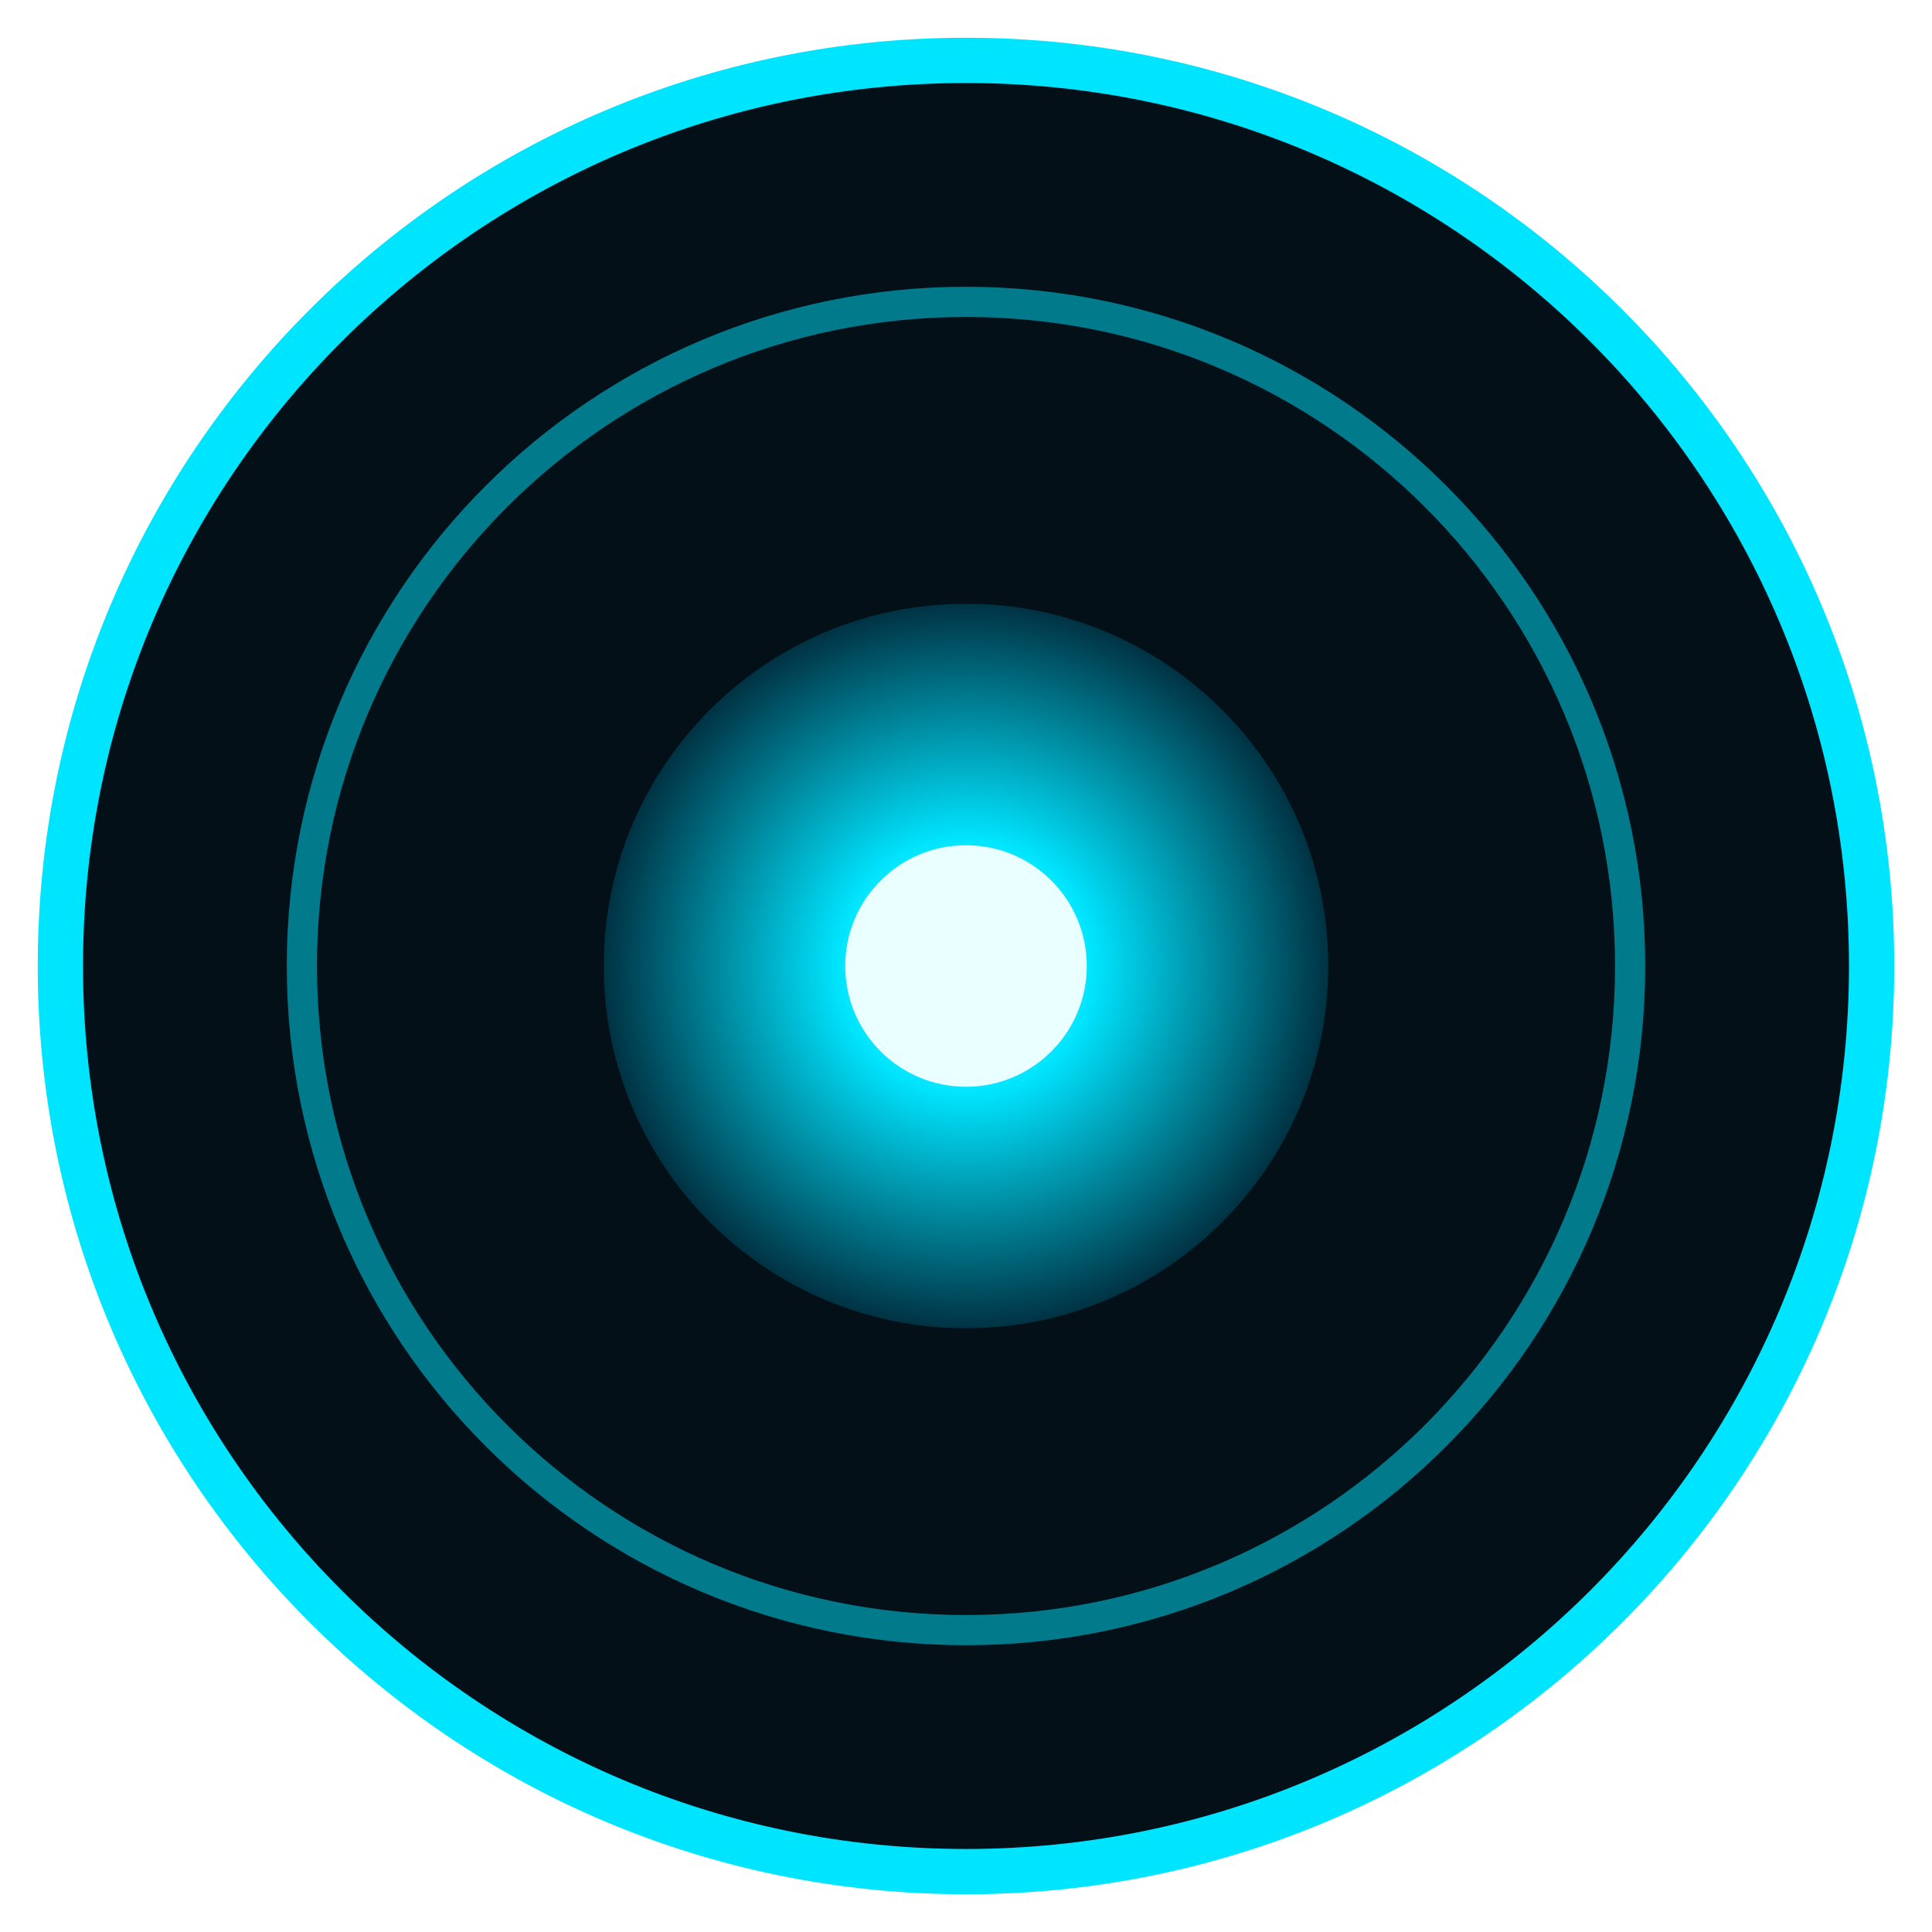
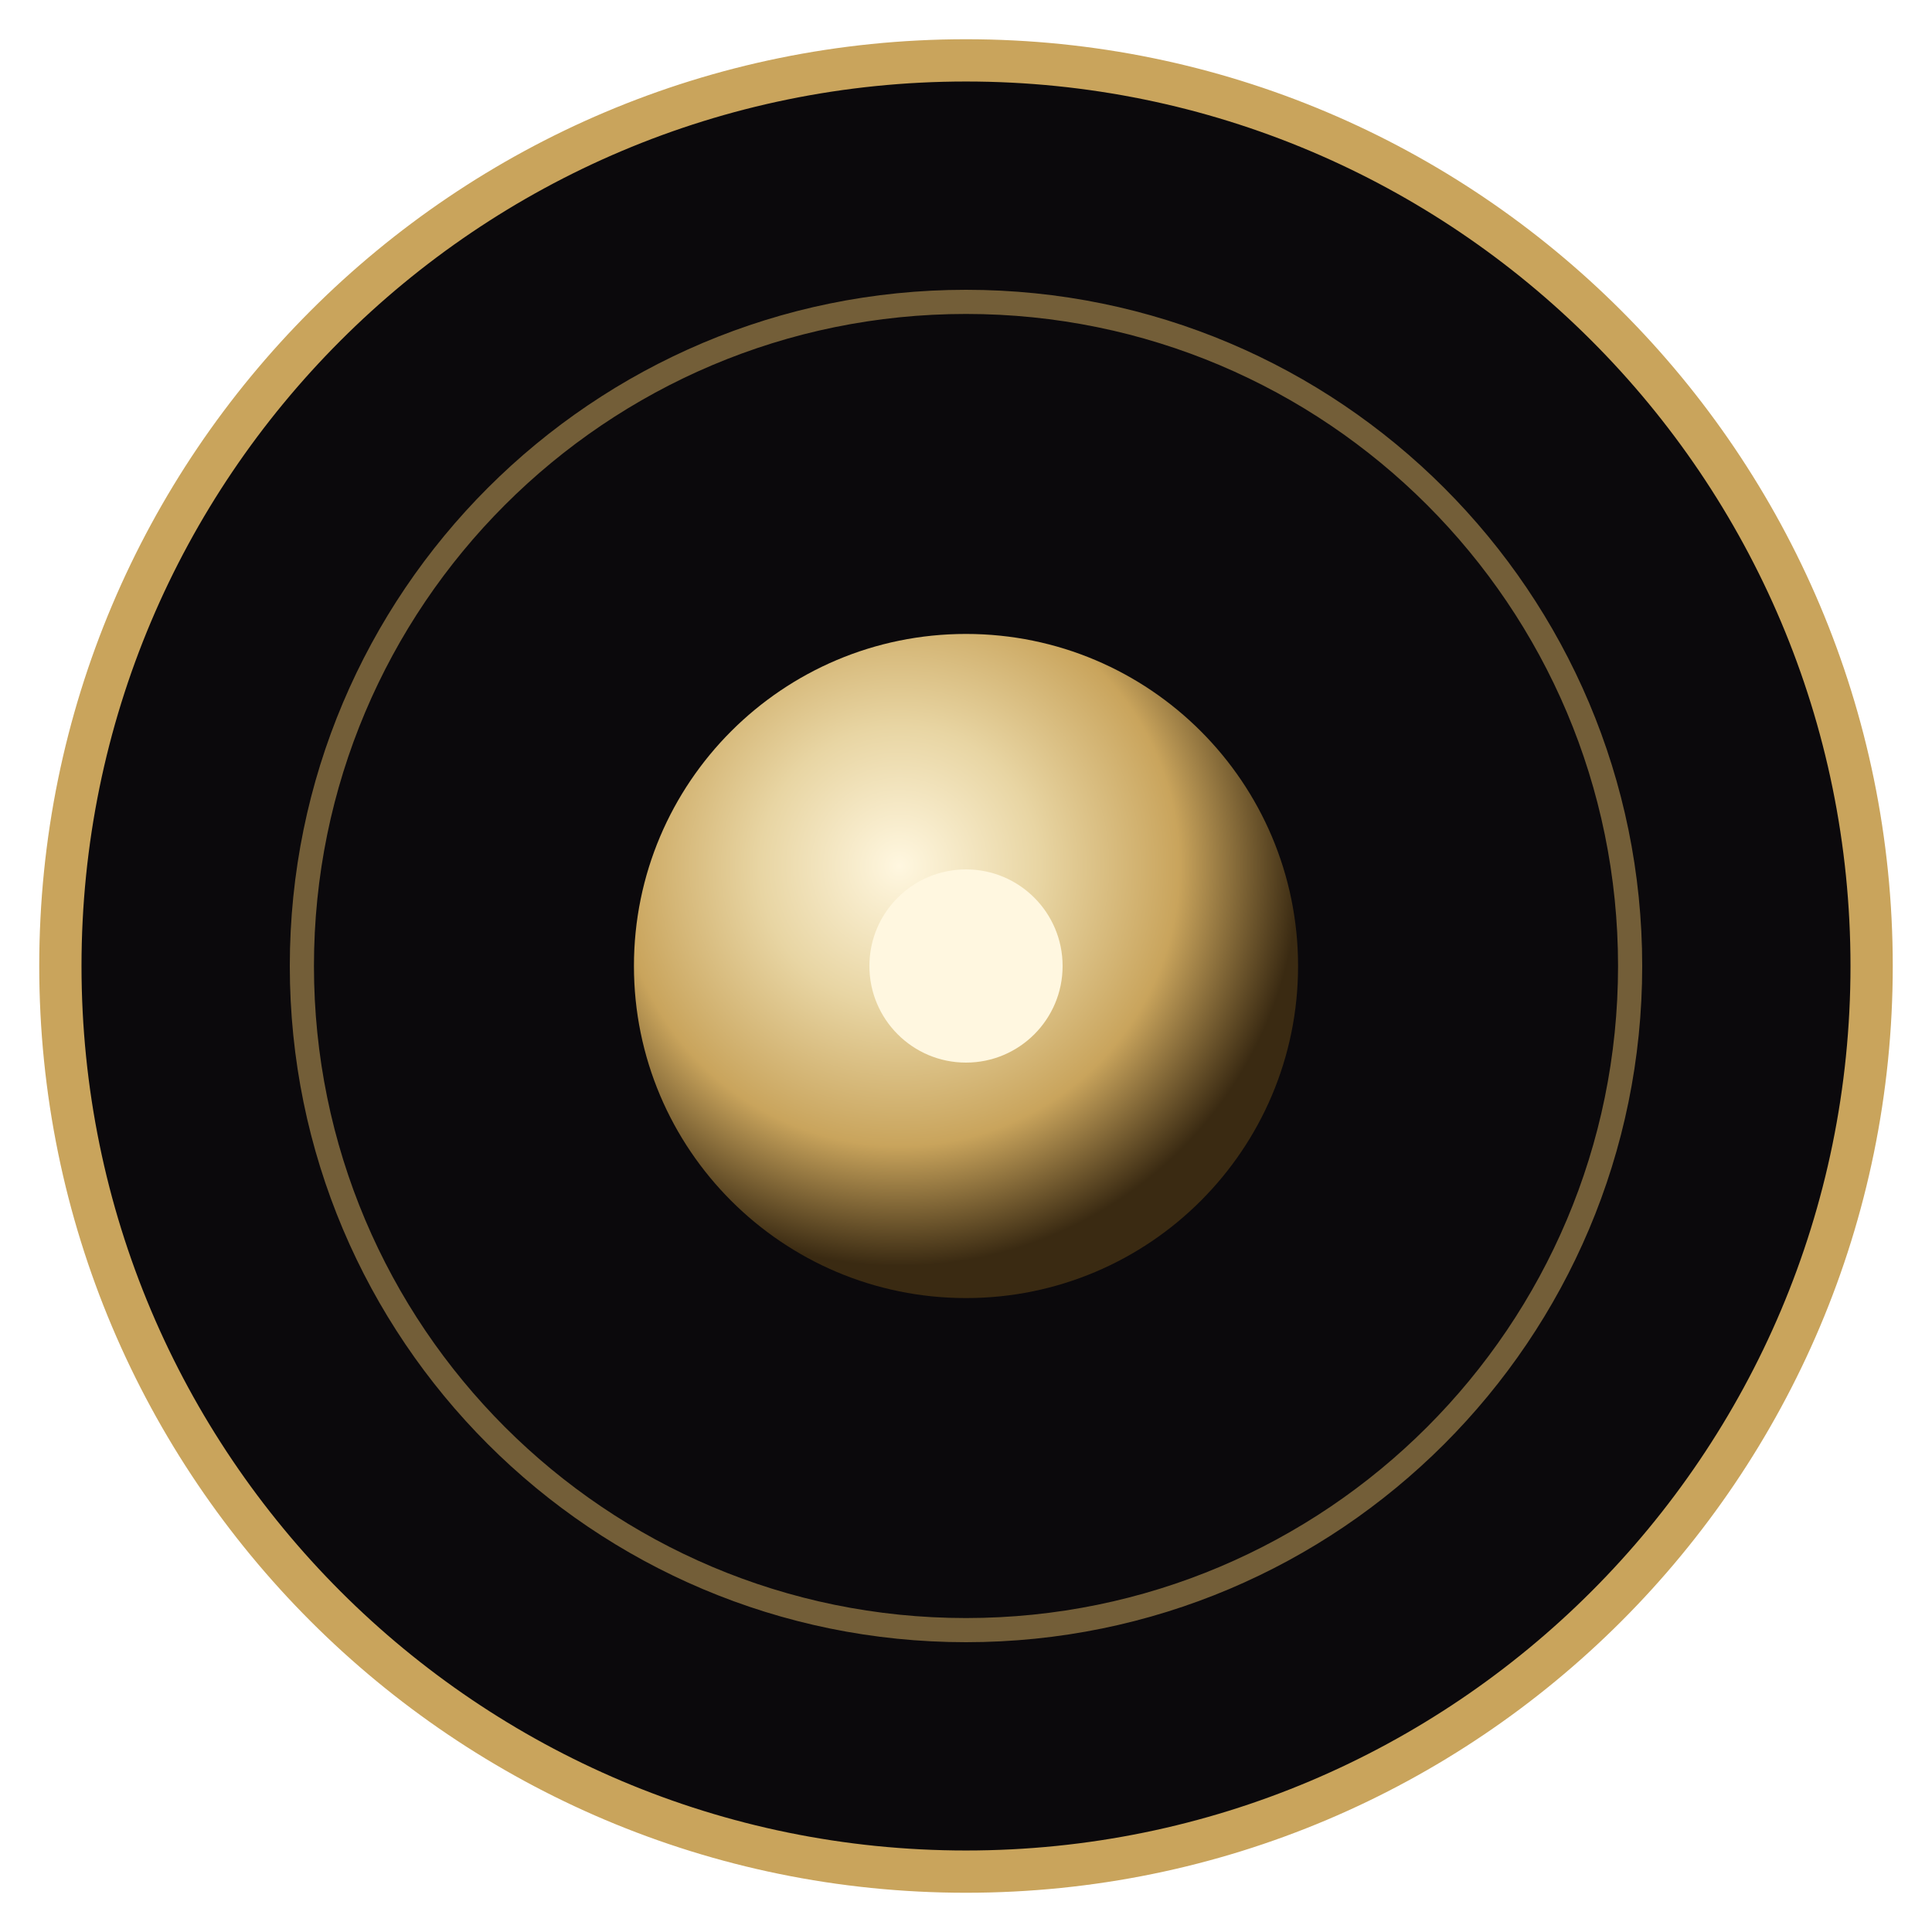
<svg xmlns="http://www.w3.org/2000/svg" viewBox="0 0 64 64">
  <defs>
-     <radialGradient id="g" cx="50%" cy="50%" r="50%">
-       <stop offset="0%" stop-color="#b8ffff" />
-       <stop offset="35%" stop-color="#00e5ff" />
-       <stop offset="100%" stop-color="#003344" />
+     <radialGradient id="g" cx="40%" cy="35%" r="60%">
+       <stop offset="0%" stop-color="#fff7e0" />
+       <stop offset="35%" stop-color="#e8d5a3" />
+       <stop offset="70%" stop-color="#c9a45c" />
+       <stop offset="100%" stop-color="#3a2a12" />
    </radialGradient>
  </defs>
-   <circle cx="32" cy="32" r="30" fill="#031018" stroke="#00e5ff" stroke-width="1.5" />
-   <circle cx="32" cy="32" r="22" fill="none" stroke="#00e5ff" stroke-width="1" opacity="0.5" />
-   <circle cx="32" cy="32" r="12" fill="url(#g)" />
-   <circle cx="32" cy="32" r="4" fill="#eaffff" />
+   <circle cx="32" cy="32" r="30" fill="#0b090c" stroke="#c9a45c" stroke-width="1.4" />
+   <circle cx="32" cy="32" r="22" fill="none" stroke="#c9a45c" stroke-width="0.8" opacity="0.55" />
+   <circle cx="32" cy="32" r="11" fill="url(#g)" />
+   <circle cx="32" cy="32" r="3.2" fill="#fff7e0" />
</svg>
